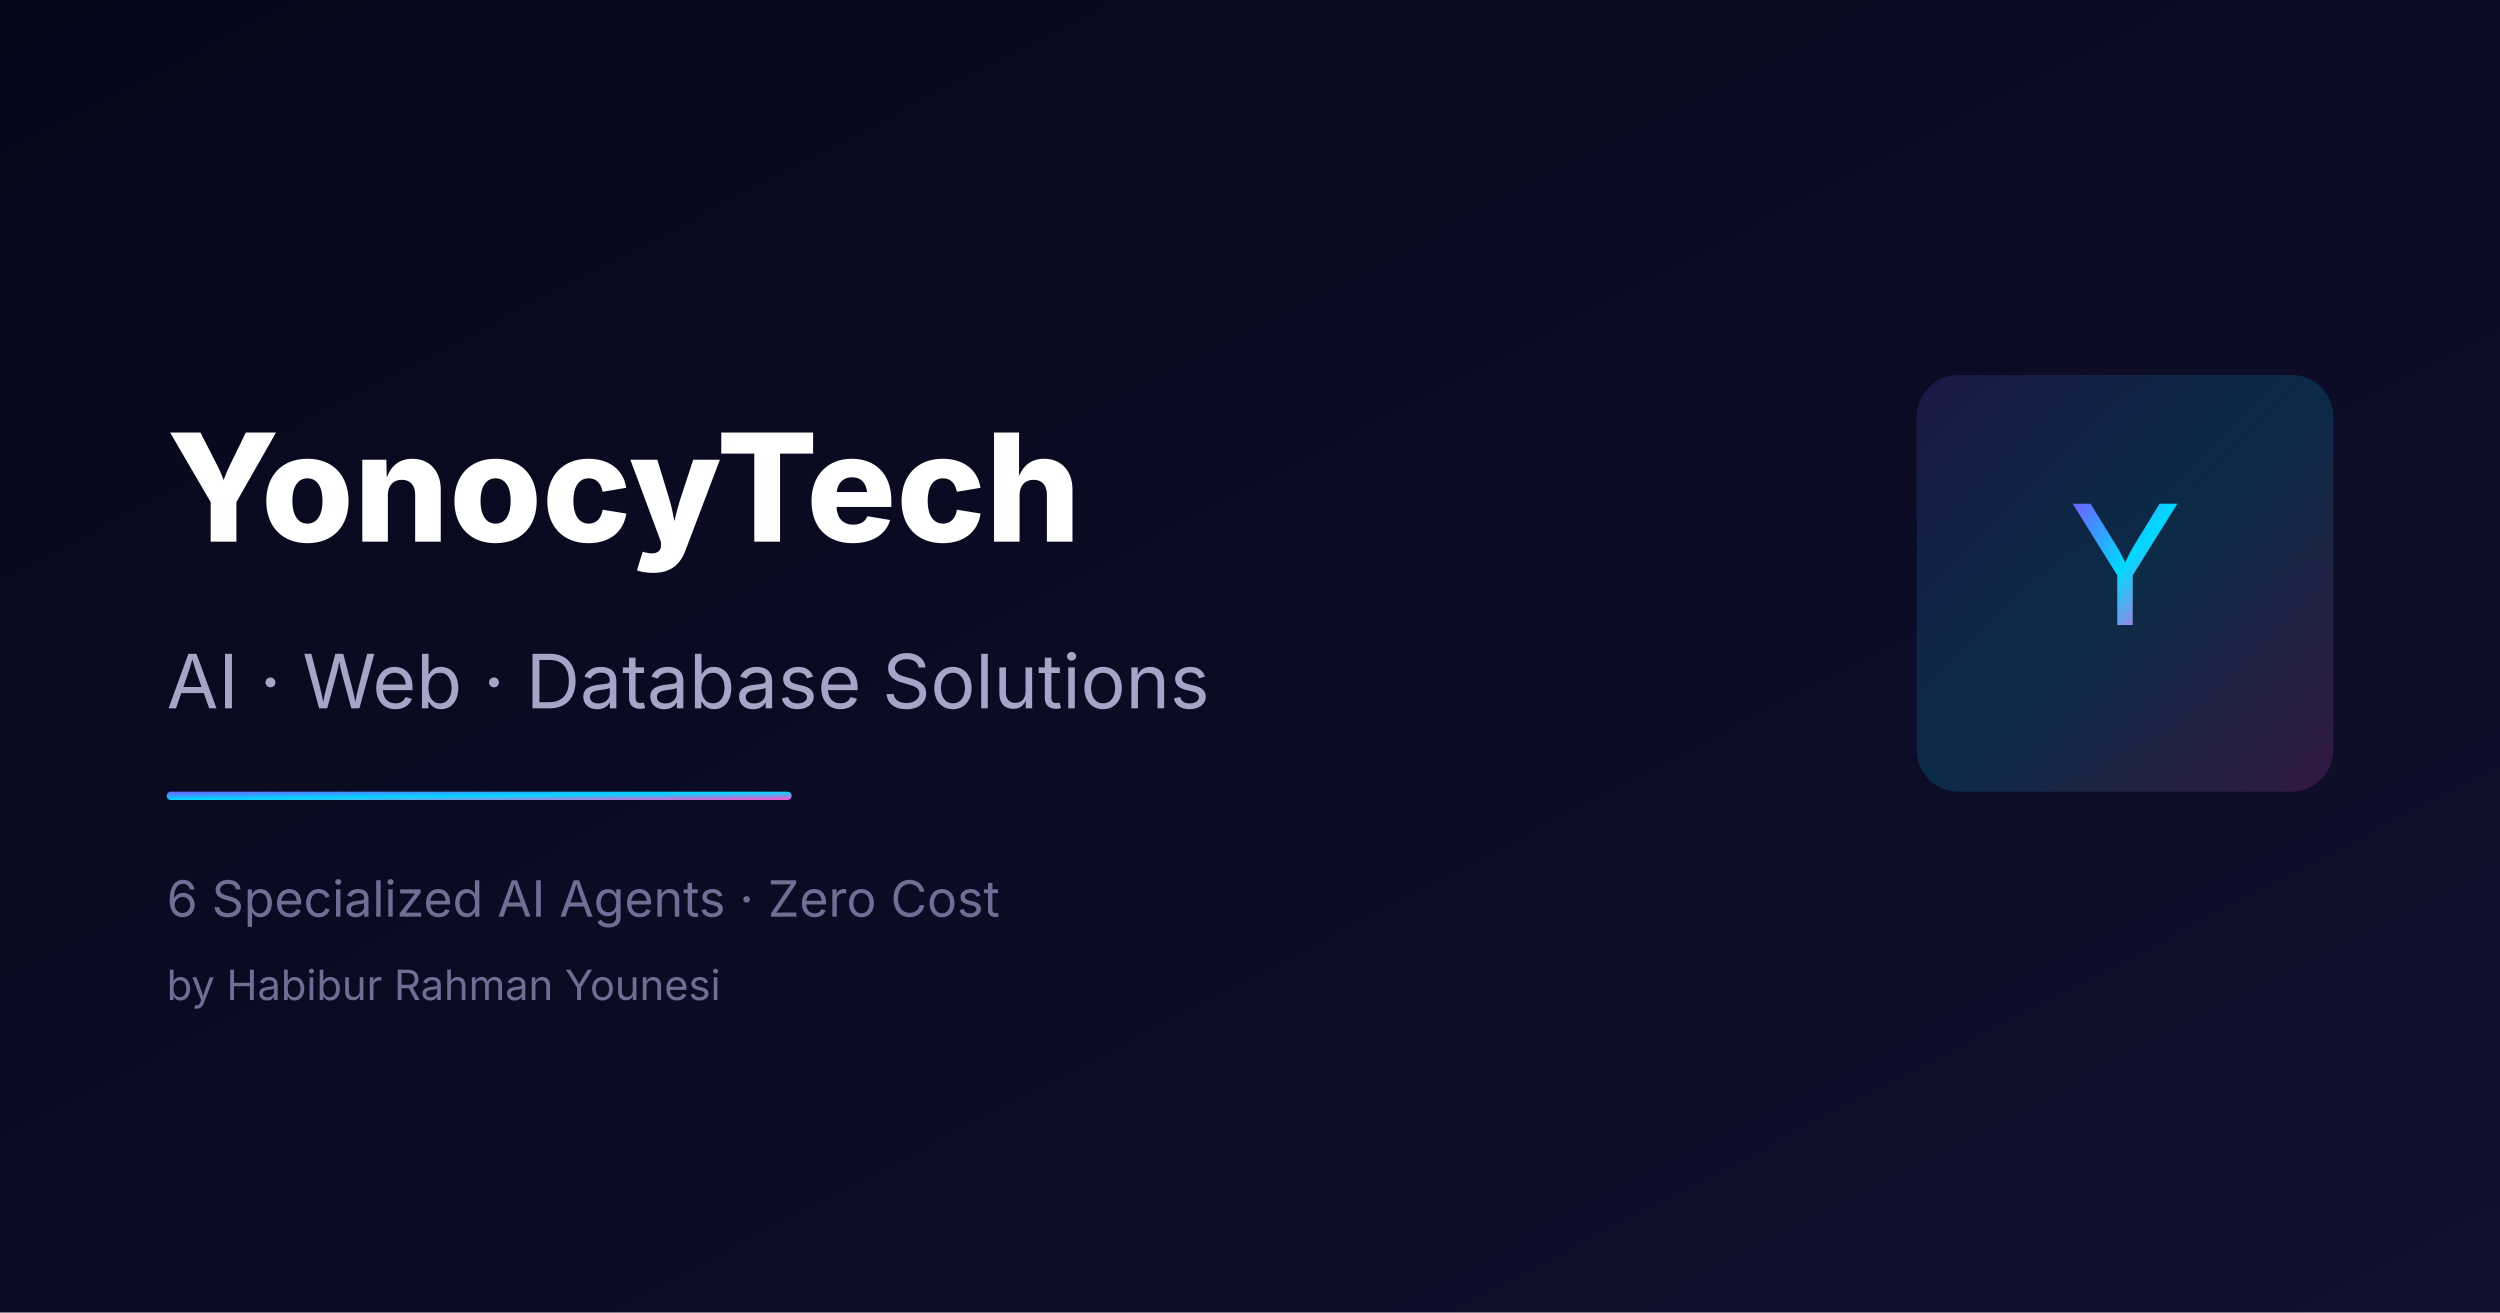
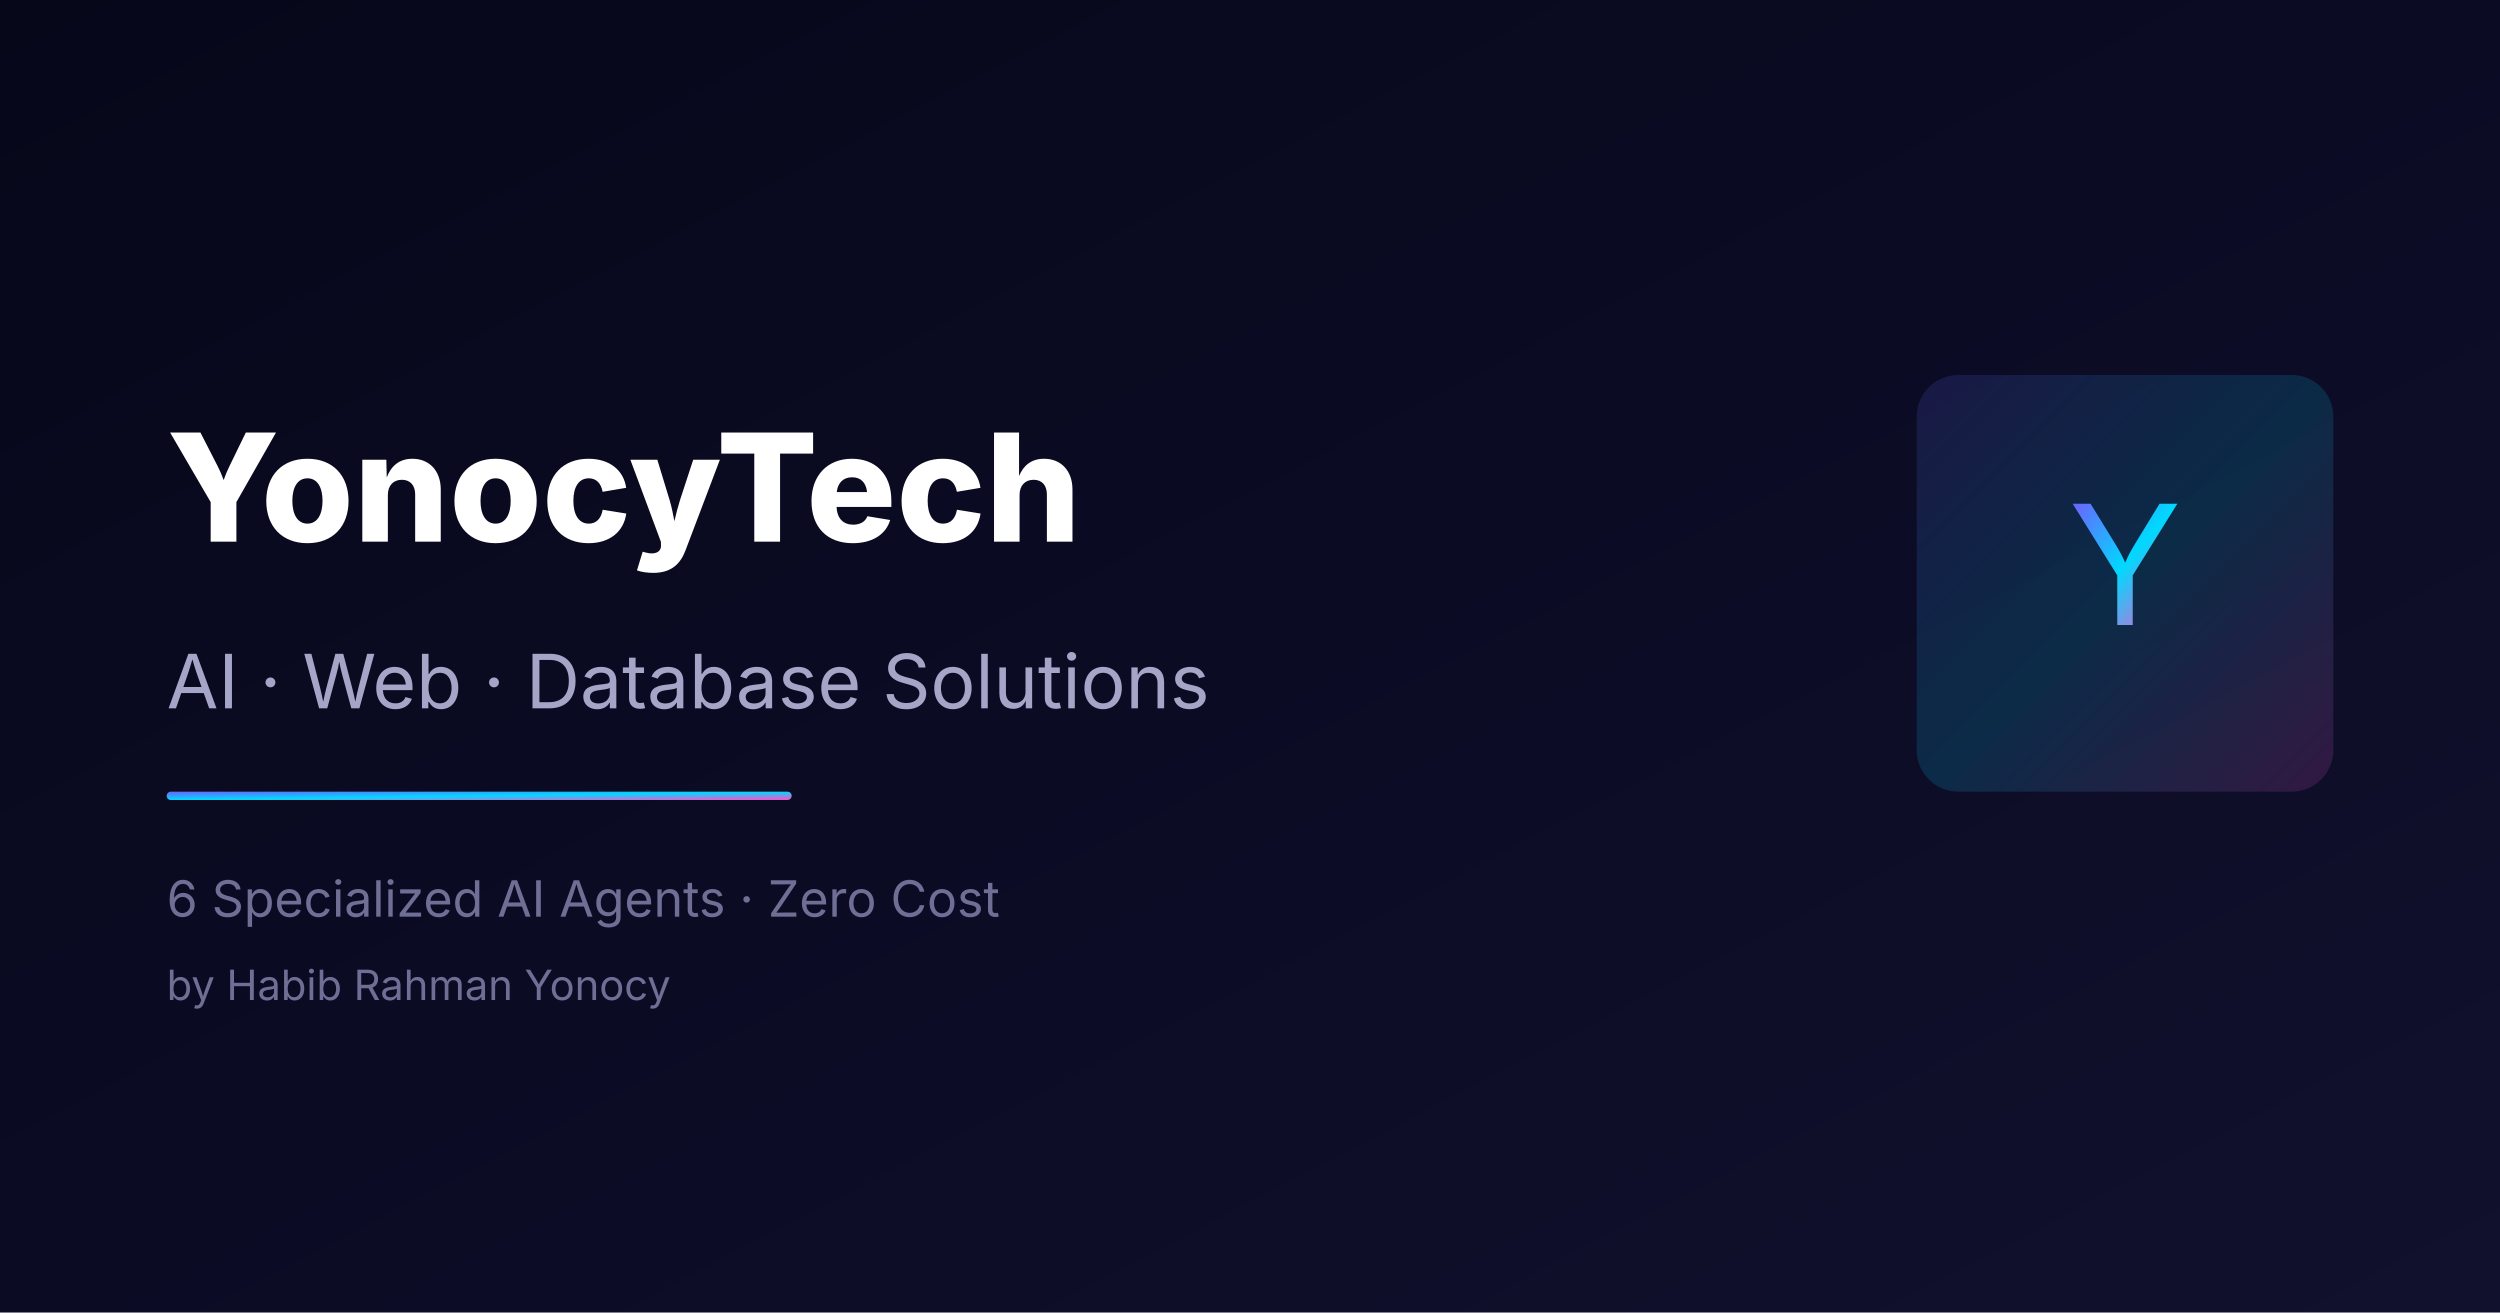
<svg xmlns="http://www.w3.org/2000/svg" width="1200" height="630">
  <defs>
    <linearGradient id="bg" x1="0%" y1="0%" x2="100%" y2="100%">
      <stop offset="0%" style="stop-color:#07071A" />
      <stop offset="50%" style="stop-color:#0B0B24" />
      <stop offset="100%" style="stop-color:#11112E" />
    </linearGradient>
    <linearGradient id="brand" x1="0%" y1="0%" x2="100%" y2="100%">
      <stop offset="0%" style="stop-color:#6C63FF" />
      <stop offset="50%" style="stop-color:#00D9FF" />
      <stop offset="100%" style="stop-color:#FF4FCB" />
    </linearGradient>
  </defs>
  <rect width="1200" height="630" fill="url(#bg)" />
  <text x="80" y="260" font-family="Inter, sans-serif" font-size="72" font-weight="800" fill="white">YonocyTech</text>
  <text x="80" y="340" font-family="Inter, sans-serif" font-size="36" fill="#A5A5C7">AI · Web · Database Solutions</text>
  <rect x="80" y="380" width="300" height="4" rx="2" fill="url(#brand)" />
  <text x="80" y="440" font-family="Inter, sans-serif" font-size="24" fill="#6F6F95">6 Specialized AI Agents · Zero Cost</text>
-   <text x="80" y="480" font-family="Inter, sans-serif" font-size="20" fill="#6F6F95">by Habibur Rahman Younesi</text>
+   <text x="80" y="480" font-family="Inter, sans-serif" font-size="20" fill="#6F6F95">by Habib Rahman Yonocy</text>
  <rect x="920" y="180" width="200" height="200" rx="20" fill="url(#brand)" opacity="0.15" />
  <text x="1020" y="300" font-family="Inter, sans-serif" font-size="80" text-anchor="middle" fill="url(#brand)">Y</text>
</svg>
